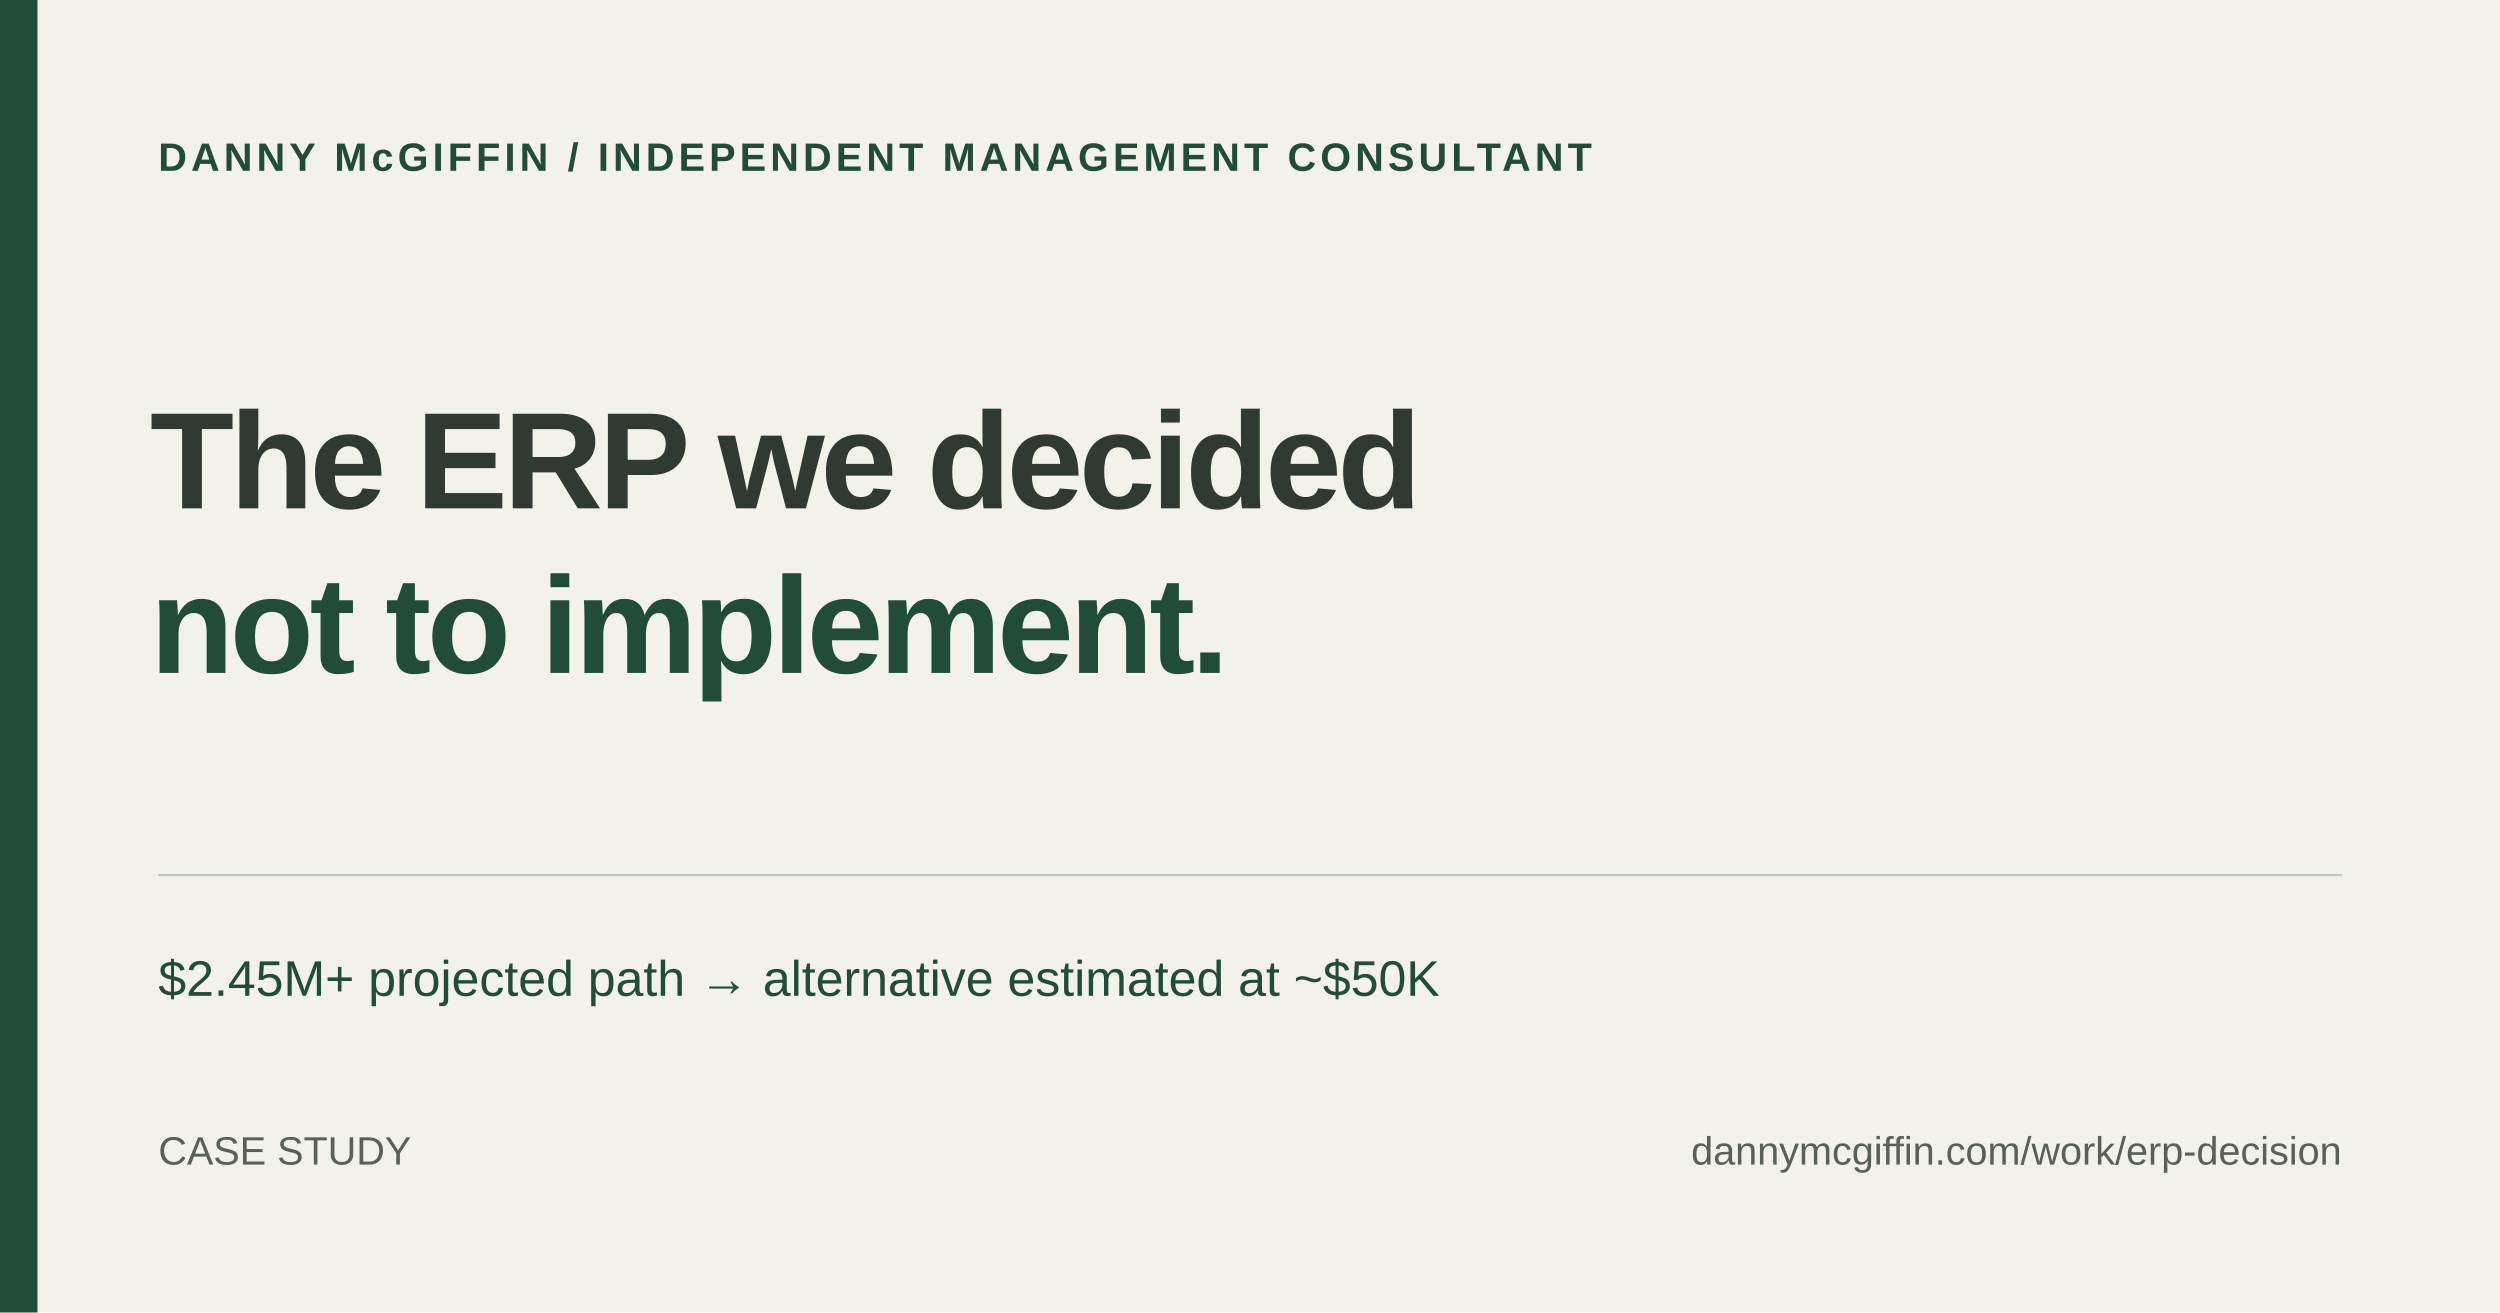
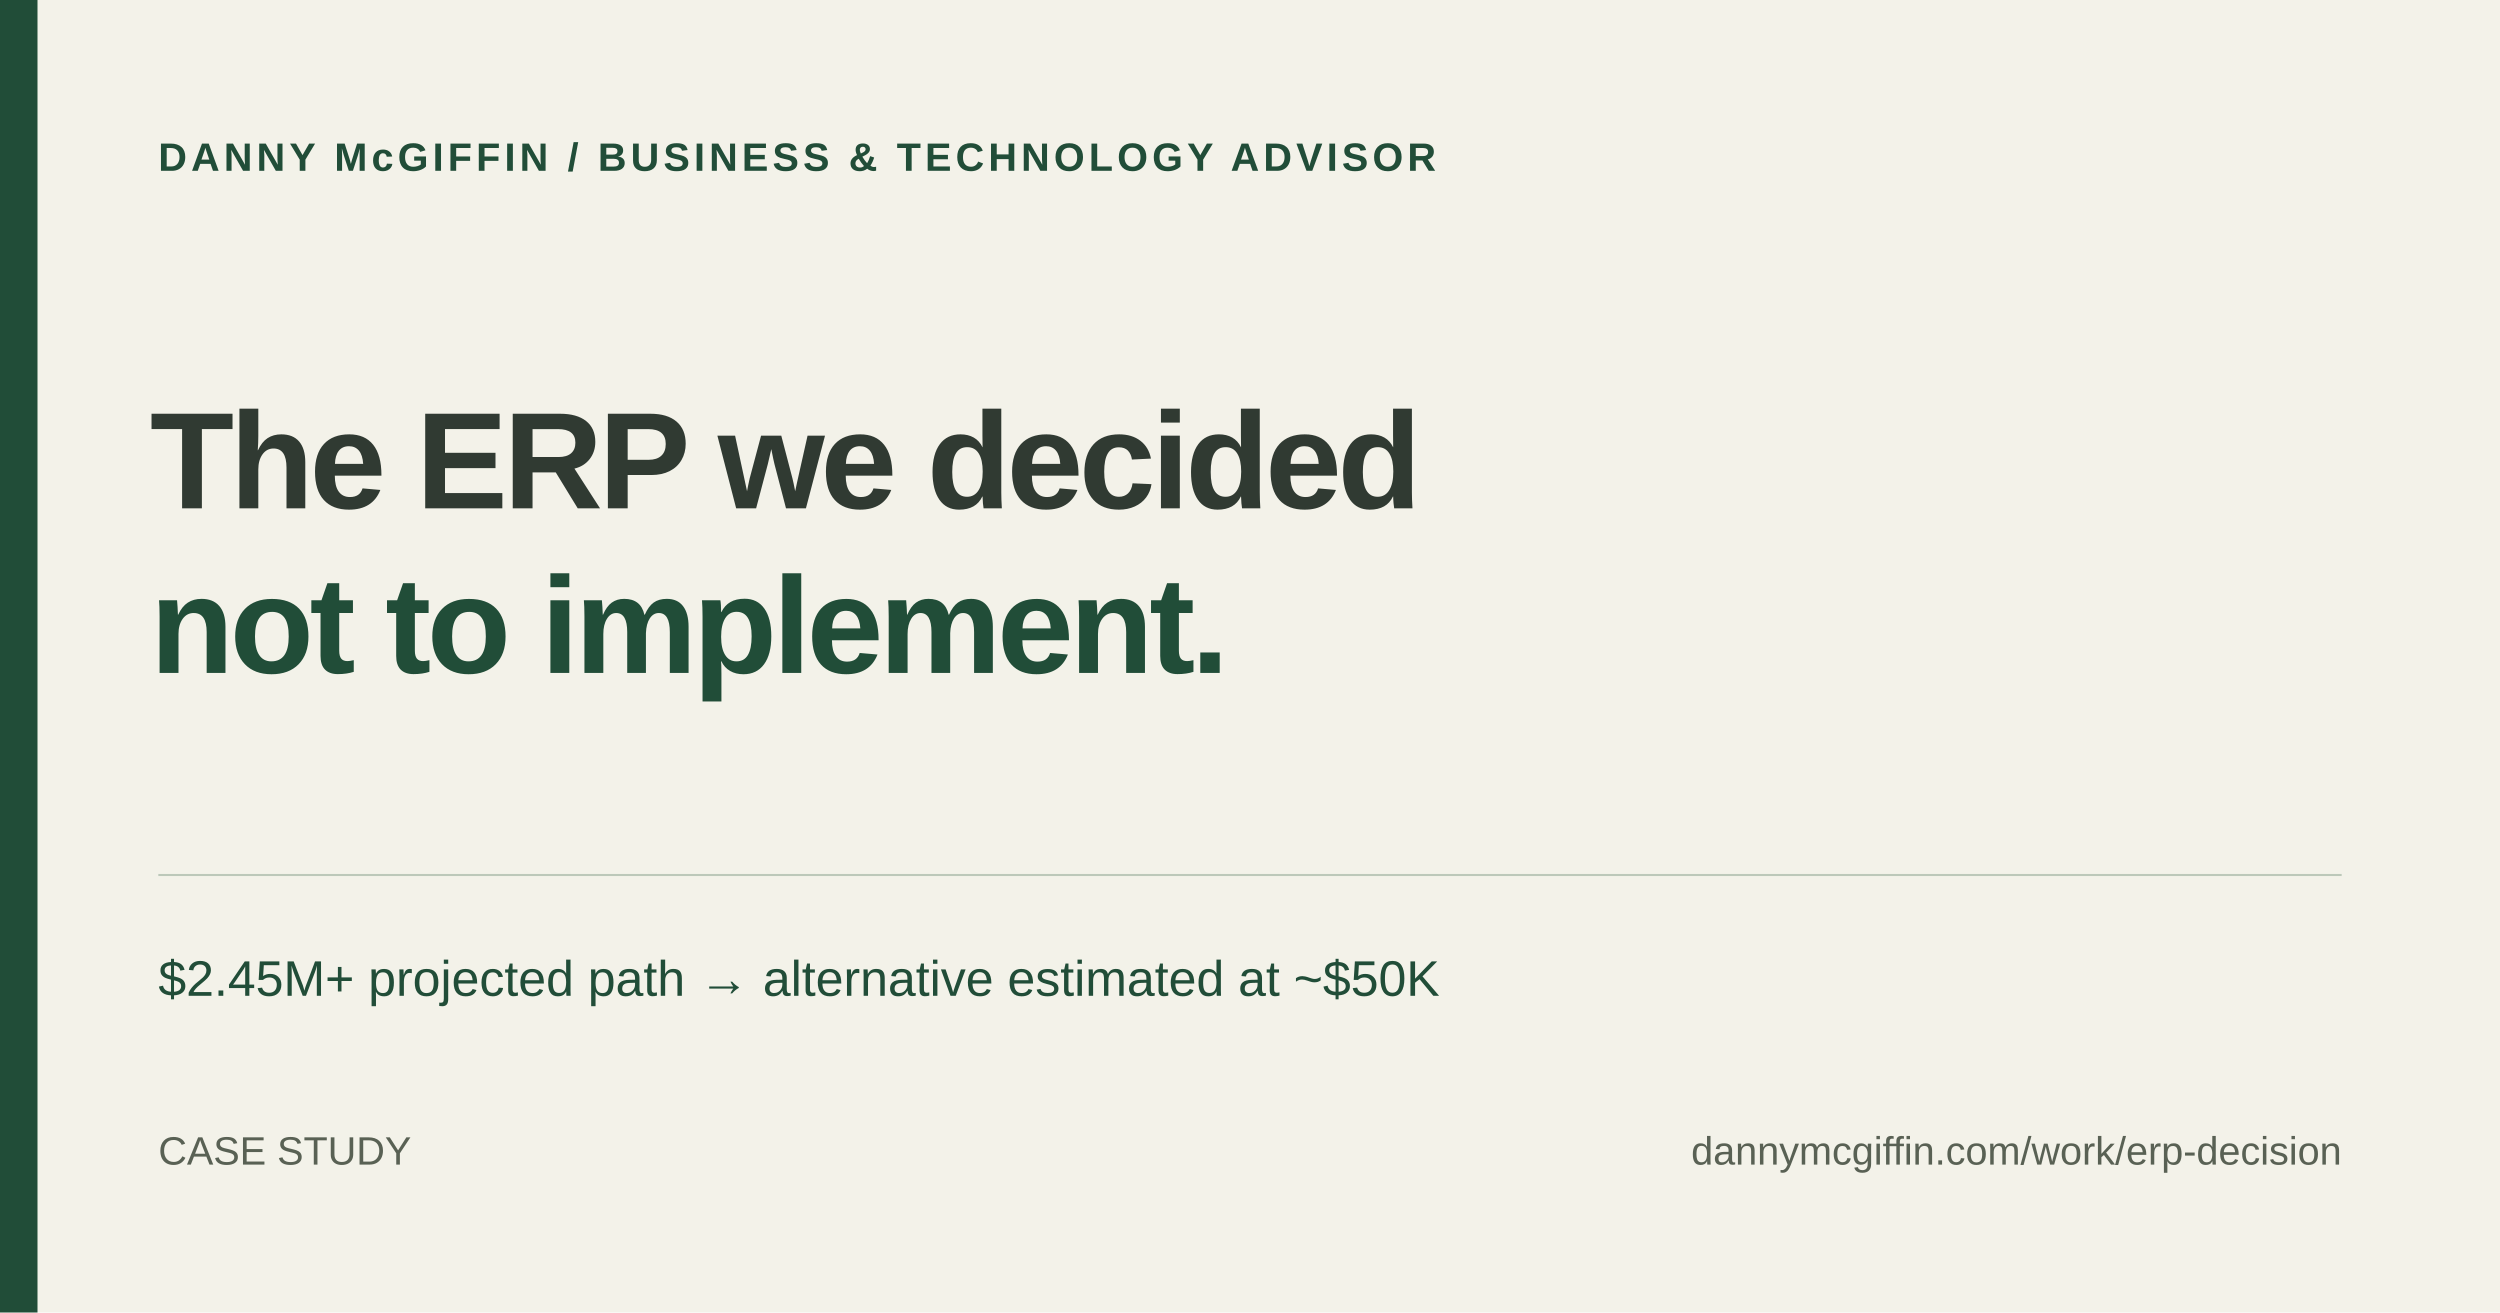
<svg xmlns="http://www.w3.org/2000/svg" width="1200" height="630" viewBox="0 0 1200 630">
  <rect width="1200" height="630" fill="#f3f2e9" />
  <rect width="18" height="630" fill="#214d38" />
  <g font-family="Arial, sans-serif">
-     <text x="76" y="82" font-size="19" font-weight="700" letter-spacing="2" fill="#214d38">DANNY McGIFFIN / INDEPENDENT MANAGEMENT CONSULTANT</text>
+     <text x="76" y="82" font-size="19" font-weight="700" letter-spacing="2" fill="#214d38">DANNY McGIFFIN / BUSINESS &amp; TECHNOLOGY ADVISOR</text>
    <g font-size="66" font-weight="700" letter-spacing="-2" fill="#303a32">
      <text x="72" y="244">The ERP we decided</text>
      <text x="72" y="323" fill="#214d38">not to implement.</text>
    </g>
    <path d="M76 420H1124" stroke="#bcc8b9" />
    <text x="76" y="478" font-size="24" fill="#214d38">$2.45M+ projected path → alternative estimated at ~$50K</text>
    <text x="76" y="559" font-size="19" fill="#596154">CASE STUDY</text>
    <text x="1124" y="559" font-size="19" text-anchor="end" fill="#596154">dannymcgiffin.com/work/erp-decision</text>
  </g>
</svg>
